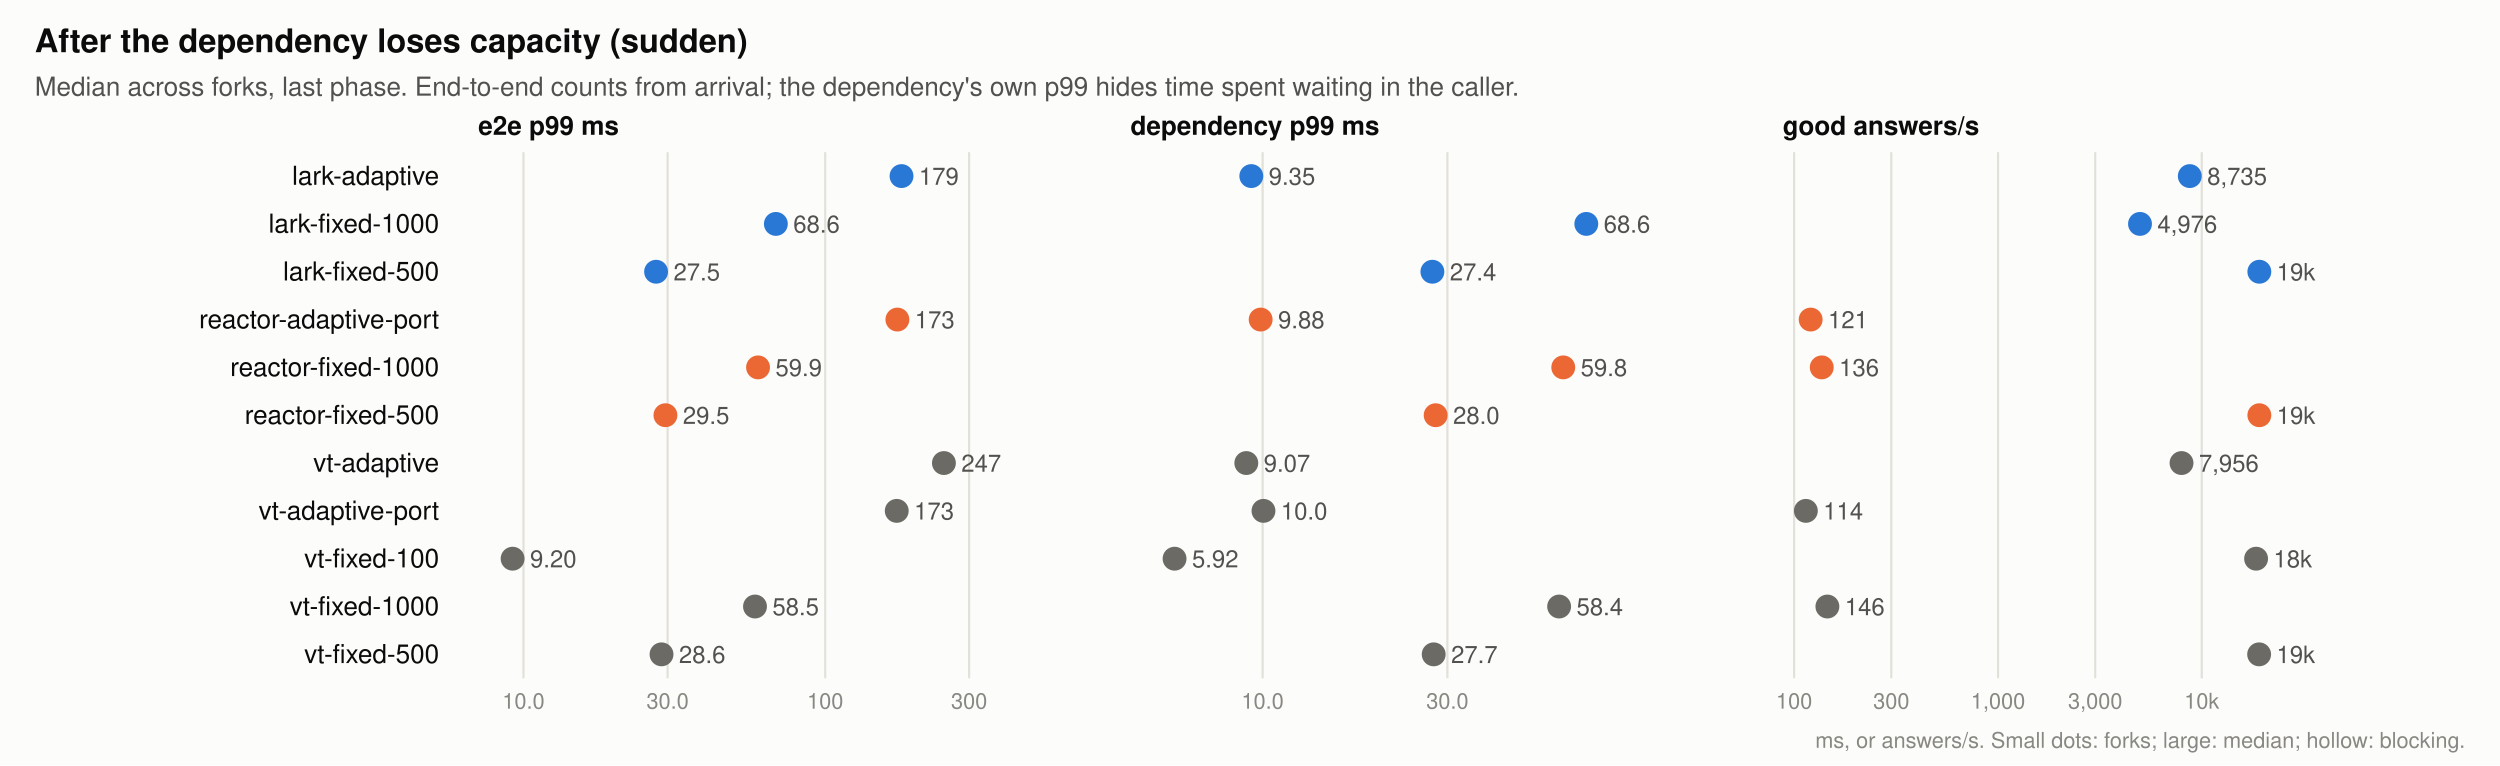
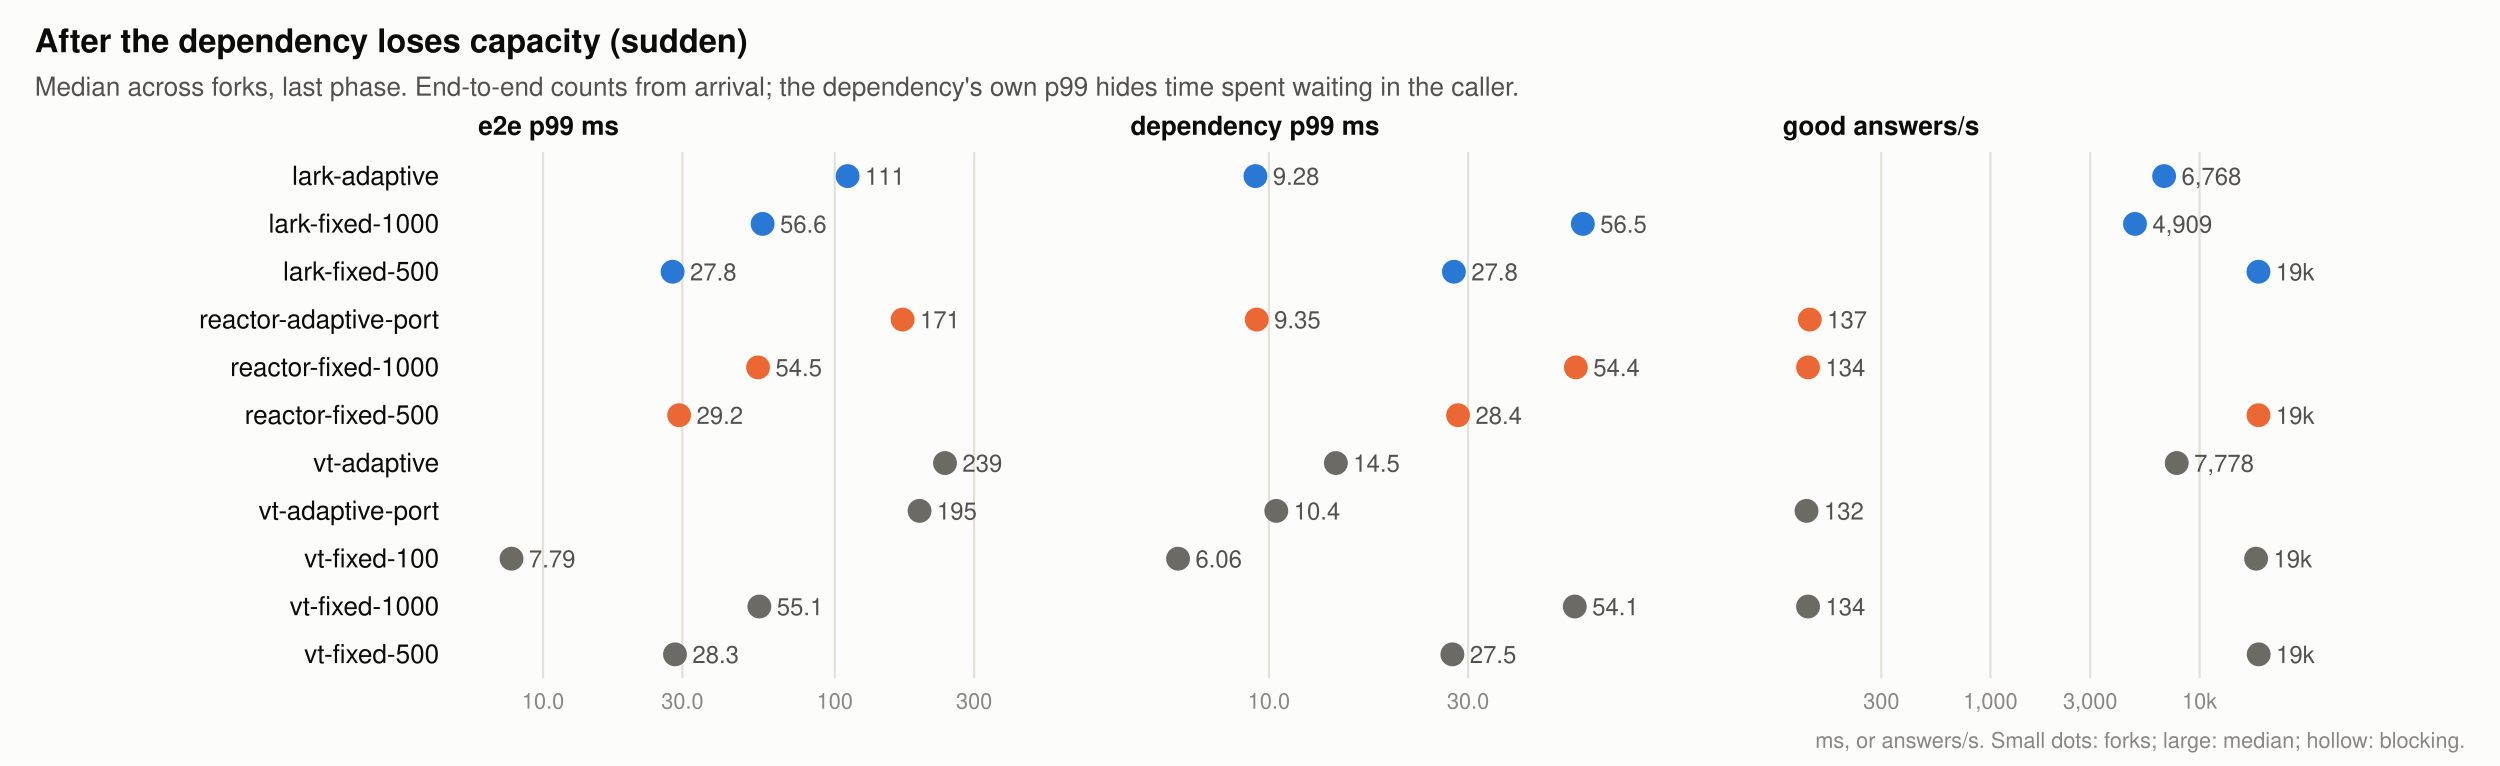
<svg xmlns="http://www.w3.org/2000/svg" viewBox="0 0 1150 352" width="1150" height="352" role="img" aria-label="After the dependency loses capacity (sudden)">
  <style>
text { font-family: -apple-system, BlinkMacSystemFont, "Segoe UI", Helvetica, Arial, sans-serif; }
.bg { fill: #fcfcfb; } .t1 { fill: #0b0b0b; } .t2 { fill: #52514e; } .mu { fill: #898781; }
.grid { stroke: #e1e0d9; stroke-width: 1; }
.jdk { fill: #6b6a65; stroke: #6b6a65; } .lark { fill: #2a78d6; stroke: #2a78d6; }
.reactor { fill: #eb6834; stroke: #eb6834; } .pekko { fill: #1baf7a; stroke: #1baf7a; }
.hollow { fill: #fcfcfb; stroke-width: 2; }
@media (prefers-color-scheme: dark) {
  .bg { fill: #1a1a19; } .t1 { fill: #f0efec; } .t2 { fill: #c3c2b7; } .grid { stroke: #2c2c2a; }
  .jdk { fill: #a8a79f; stroke: #a8a79f; } .lark { fill: #3987e5; stroke: #3987e5; }
  .reactor { fill: #d95926; stroke: #d95926; } .pekko { fill: #199e70; stroke: #199e70; }
  .hollow { fill: #1a1a19; }
}
</style>
  <rect class="bg" width="1150" height="352" />
  <text class="t1" x="16" y="24" font-size="15" font-weight="600">After the dependency loses capacity (sudden)</text>
  <text class="t2" x="16" y="44" font-size="12">Median across forks, last phase. End-to-end counts from arrival; the dependency's own p99 hides time spent waiting in the caller.</text>
  <text class="t1" x="220" y="62" font-size="12" font-weight="600">e2e p99 ms</text>
-   <line class="grid" x1="240.8" y1="70" x2="240.8" y2="312" />
-   <text class="mu" x="240.8" y="326" font-size="10" text-anchor="middle">10.0</text>
-   <line class="grid" x1="307.1" y1="70" x2="307.1" y2="312" />
-   <text class="mu" x="307.1" y="326" font-size="10" text-anchor="middle">30.0</text>
-   <line class="grid" x1="379.6" y1="70" x2="379.6" y2="312" />
-   <text class="mu" x="379.6" y="326" font-size="10" text-anchor="middle">100</text>
-   <line class="grid" x1="445.8" y1="70" x2="445.8" y2="312" />
-   <text class="mu" x="445.8" y="326" font-size="10" text-anchor="middle">300</text>
+   <line class="grid" x1="249.8" y1="70" x2="249.8" y2="312" />
+   <text class="mu" x="249.8" y="326" font-size="10" text-anchor="middle">10.0</text>
+   <line class="grid" x1="313.9" y1="70" x2="313.9" y2="312" />
+   <text class="mu" x="313.9" y="326" font-size="10" text-anchor="middle">30.0</text>
+   <line class="grid" x1="384.0" y1="70" x2="384.0" y2="312" />
+   <text class="mu" x="384.0" y="326" font-size="10" text-anchor="middle">100</text>
+   <line class="grid" x1="448.1" y1="70" x2="448.1" y2="312" />
+   <text class="mu" x="448.1" y="326" font-size="10" text-anchor="middle">300</text>
  <text class="t1" x="202" y="85.0" font-size="12" text-anchor="end">lark-adaptive</text>
-   <line class="lark" x1="414.7" y1="81.0" x2="414.7" y2="81.0" stroke-width="2" opacity="0.5" />
-   <circle class="lark" cx="414.7" cy="81.0" r="2" opacity="0.7" />
-   <circle class="lark" cx="414.7" cy="81.0" r="5" />
-   <text class="t2" x="422.7" y="85.0" font-size="11">179</text>
+   <line class="lark" x1="389.9" y1="81.0" x2="389.9" y2="81.0" stroke-width="2" opacity="0.5" />
+   <circle class="lark" cx="389.9" cy="81.0" r="2" opacity="0.7" />
+   <circle class="lark" cx="389.9" cy="81.0" r="5" />
+   <text class="t2" x="397.9" y="85.0" font-size="11">111</text>
  <text class="t1" x="202" y="107.0" font-size="12" text-anchor="end">lark-fixed-1000</text>
-   <line class="lark" x1="356.9" y1="103.0" x2="356.9" y2="103.0" stroke-width="2" opacity="0.5" />
-   <circle class="lark" cx="356.9" cy="103.0" r="2" opacity="0.7" />
-   <circle class="lark" cx="356.9" cy="103.0" r="5" />
-   <text class="t2" x="364.9" y="107.0" font-size="11">68.6</text>
+   <line class="lark" x1="350.8" y1="103.0" x2="350.8" y2="103.0" stroke-width="2" opacity="0.5" />
+   <circle class="lark" cx="350.8" cy="103.0" r="2" opacity="0.7" />
+   <circle class="lark" cx="350.8" cy="103.0" r="5" />
+   <text class="t2" x="358.8" y="107.0" font-size="11">56.6</text>
  <text class="t1" x="202" y="129.0" font-size="12" text-anchor="end">lark-fixed-500</text>
-   <line class="lark" x1="301.8" y1="125.0" x2="301.8" y2="125.0" stroke-width="2" opacity="0.5" />
-   <circle class="lark" cx="301.8" cy="125.0" r="2" opacity="0.7" />
-   <circle class="lark" cx="301.8" cy="125.0" r="5" />
-   <text class="t2" x="309.8" y="129.0" font-size="11">27.5</text>
+   <line class="lark" x1="309.4" y1="125.0" x2="309.4" y2="125.0" stroke-width="2" opacity="0.5" />
+   <circle class="lark" cx="309.4" cy="125.0" r="2" opacity="0.7" />
+   <circle class="lark" cx="309.4" cy="125.0" r="5" />
+   <text class="t2" x="317.4" y="129.0" font-size="11">27.8</text>
  <text class="t1" x="202" y="151.0" font-size="12" text-anchor="end">reactor-adaptive-port</text>
-   <line class="reactor" x1="412.8" y1="147.0" x2="412.8" y2="147.0" stroke-width="2" opacity="0.5" />
-   <circle class="reactor" cx="412.8" cy="147.0" r="2" opacity="0.7" />
-   <circle class="reactor" cx="412.8" cy="147.0" r="5" />
-   <text class="t2" x="420.8" y="151.0" font-size="11">173</text>
+   <line class="reactor" x1="415.2" y1="147.0" x2="415.2" y2="147.0" stroke-width="2" opacity="0.5" />
+   <circle class="reactor" cx="415.2" cy="147.0" r="2" opacity="0.7" />
+   <circle class="reactor" cx="415.2" cy="147.0" r="5" />
+   <text class="t2" x="423.2" y="151.0" font-size="11">171</text>
  <text class="t1" x="202" y="173.0" font-size="12" text-anchor="end">reactor-fixed-1000</text>
  <line class="reactor" x1="348.7" y1="169.0" x2="348.7" y2="169.0" stroke-width="2" opacity="0.5" />
  <circle class="reactor" cx="348.7" cy="169.0" r="2" opacity="0.7" />
  <circle class="reactor" cx="348.7" cy="169.0" r="5" />
-   <text class="t2" x="356.7" y="173.0" font-size="11">59.9</text>
+   <text class="t2" x="356.7" y="173.0" font-size="11">54.5</text>
  <text class="t1" x="202" y="195.0" font-size="12" text-anchor="end">reactor-fixed-500</text>
-   <line class="reactor" x1="306.1" y1="191.0" x2="306.1" y2="191.0" stroke-width="2" opacity="0.5" />
-   <circle class="reactor" cx="306.1" cy="191.0" r="2" opacity="0.7" />
-   <circle class="reactor" cx="306.1" cy="191.0" r="5" />
-   <text class="t2" x="314.1" y="195.0" font-size="11">29.5</text>
+   <line class="reactor" x1="312.4" y1="191.0" x2="312.4" y2="191.0" stroke-width="2" opacity="0.5" />
+   <circle class="reactor" cx="312.4" cy="191.0" r="2" opacity="0.7" />
+   <circle class="reactor" cx="312.4" cy="191.0" r="5" />
+   <text class="t2" x="320.4" y="195.0" font-size="11">29.2</text>
  <text class="t1" x="202" y="217.0" font-size="12" text-anchor="end">vt-adaptive</text>
-   <line class="jdk" x1="434.2" y1="213.0" x2="434.2" y2="213.0" stroke-width="2" opacity="0.5" />
-   <circle class="jdk" cx="434.2" cy="213.0" r="2" opacity="0.7" />
-   <circle class="jdk" cx="434.2" cy="213.0" r="5" />
-   <text class="t2" x="442.2" y="217.0" font-size="11">247</text>
+   <line class="jdk" x1="434.7" y1="213.0" x2="434.7" y2="213.0" stroke-width="2" opacity="0.5" />
+   <circle class="jdk" cx="434.7" cy="213.0" r="2" opacity="0.7" />
+   <circle class="jdk" cx="434.7" cy="213.0" r="5" />
+   <text class="t2" x="442.7" y="217.0" font-size="11">239</text>
  <text class="t1" x="202" y="239.0" font-size="12" text-anchor="end">vt-adaptive-port</text>
-   <line class="jdk" x1="412.5" y1="235.0" x2="412.5" y2="235.0" stroke-width="2" opacity="0.5" />
-   <circle class="jdk" cx="412.5" cy="235.0" r="2" opacity="0.7" />
-   <circle class="jdk" cx="412.5" cy="235.0" r="5" />
-   <text class="t2" x="420.5" y="239.0" font-size="11">173</text>
+   <line class="jdk" x1="423.0" y1="235.0" x2="423.0" y2="235.0" stroke-width="2" opacity="0.5" />
+   <circle class="jdk" cx="423.0" cy="235.0" r="2" opacity="0.7" />
+   <circle class="jdk" cx="423.0" cy="235.0" r="5" />
+   <text class="t2" x="431.0" y="239.0" font-size="11">195</text>
  <text class="t1" x="202" y="261.0" font-size="12" text-anchor="end">vt-fixed-100</text>
-   <line class="jdk" x1="235.8" y1="257.0" x2="235.8" y2="257.0" stroke-width="2" opacity="0.5" />
-   <circle class="jdk" cx="235.8" cy="257.0" r="2" opacity="0.7" />
-   <circle class="jdk" cx="235.8" cy="257.0" r="5" />
-   <text class="t2" x="243.8" y="261.0" font-size="11">9.20</text>
+   <line class="jdk" x1="235.3" y1="257.0" x2="235.3" y2="257.0" stroke-width="2" opacity="0.5" />
+   <circle class="jdk" cx="235.3" cy="257.0" r="2" opacity="0.7" />
+   <circle class="jdk" cx="235.3" cy="257.0" r="5" />
+   <text class="t2" x="243.3" y="261.0" font-size="11">7.79</text>
  <text class="t1" x="202" y="283.0" font-size="12" text-anchor="end">vt-fixed-1000</text>
-   <line class="jdk" x1="347.3" y1="279.0" x2="347.3" y2="279.0" stroke-width="2" opacity="0.5" />
-   <circle class="jdk" cx="347.3" cy="279.0" r="2" opacity="0.7" />
-   <circle class="jdk" cx="347.3" cy="279.0" r="5" />
-   <text class="t2" x="355.3" y="283.0" font-size="11">58.5</text>
+   <line class="jdk" x1="349.3" y1="279.0" x2="349.3" y2="279.0" stroke-width="2" opacity="0.5" />
+   <circle class="jdk" cx="349.3" cy="279.0" r="2" opacity="0.7" />
+   <circle class="jdk" cx="349.3" cy="279.0" r="5" />
+   <text class="t2" x="357.3" y="283.0" font-size="11">55.1</text>
  <text class="t1" x="202" y="305.0" font-size="12" text-anchor="end">vt-fixed-500</text>
-   <line class="jdk" x1="304.3" y1="301.0" x2="304.3" y2="301.0" stroke-width="2" opacity="0.5" />
-   <circle class="jdk" cx="304.3" cy="301.0" r="2" opacity="0.7" />
-   <circle class="jdk" cx="304.3" cy="301.0" r="5" />
-   <text class="t2" x="312.3" y="305.0" font-size="11">28.6</text>
+   <line class="jdk" x1="310.5" y1="301.0" x2="310.5" y2="301.0" stroke-width="2" opacity="0.5" />
+   <circle class="jdk" cx="310.5" cy="301.0" r="2" opacity="0.7" />
+   <circle class="jdk" cx="310.5" cy="301.0" r="5" />
+   <text class="t2" x="318.5" y="305.0" font-size="11">28.3</text>
  <text class="t1" x="520" y="62" font-size="12" font-weight="600">dependency p99 ms</text>
-   <line class="grid" x1="580.8" y1="70" x2="580.8" y2="312" />
-   <text class="mu" x="580.8" y="326" font-size="10" text-anchor="middle">10.0</text>
-   <line class="grid" x1="665.8" y1="70" x2="665.8" y2="312" />
-   <text class="mu" x="665.8" y="326" font-size="10" text-anchor="middle">30.0</text>
-   <line class="lark" x1="575.6" y1="81.0" x2="575.6" y2="81.0" stroke-width="2" opacity="0.5" />
-   <circle class="lark" cx="575.6" cy="81.0" r="2" opacity="0.7" />
-   <circle class="lark" cx="575.6" cy="81.0" r="5" />
-   <text class="t2" x="583.6" y="85.0" font-size="11">9.35</text>
-   <line class="lark" x1="729.7" y1="103.0" x2="729.7" y2="103.0" stroke-width="2" opacity="0.5" />
-   <circle class="lark" cx="729.7" cy="103.0" r="2" opacity="0.7" />
-   <circle class="lark" cx="729.7" cy="103.0" r="5" />
-   <text class="t2" x="737.7" y="107.0" font-size="11">68.6</text>
-   <line class="lark" x1="658.9" y1="125.0" x2="658.9" y2="125.0" stroke-width="2" opacity="0.5" />
-   <circle class="lark" cx="658.9" cy="125.0" r="2" opacity="0.7" />
-   <circle class="lark" cx="658.9" cy="125.0" r="5" />
-   <text class="t2" x="666.9" y="129.0" font-size="11">27.4</text>
-   <line class="reactor" x1="579.9" y1="147.0" x2="579.9" y2="147.0" stroke-width="2" opacity="0.5" />
-   <circle class="reactor" cx="579.9" cy="147.0" r="2" opacity="0.7" />
-   <circle class="reactor" cx="579.9" cy="147.0" r="5" />
-   <text class="t2" x="587.9" y="151.0" font-size="11">9.88</text>
-   <line class="reactor" x1="719.1" y1="169.0" x2="719.1" y2="169.0" stroke-width="2" opacity="0.5" />
-   <circle class="reactor" cx="719.1" cy="169.0" r="2" opacity="0.7" />
-   <circle class="reactor" cx="719.1" cy="169.0" r="5" />
-   <text class="t2" x="727.1" y="173.0" font-size="11">59.8</text>
-   <line class="reactor" x1="660.4" y1="191.0" x2="660.4" y2="191.0" stroke-width="2" opacity="0.5" />
-   <circle class="reactor" cx="660.4" cy="191.0" r="2" opacity="0.7" />
-   <circle class="reactor" cx="660.4" cy="191.0" r="5" />
-   <text class="t2" x="668.4" y="195.0" font-size="11">28.0</text>
-   <line class="jdk" x1="573.3" y1="213.0" x2="573.3" y2="213.0" stroke-width="2" opacity="0.5" />
-   <circle class="jdk" cx="573.3" cy="213.0" r="2" opacity="0.7" />
-   <circle class="jdk" cx="573.3" cy="213.0" r="5" />
-   <text class="t2" x="581.3" y="217.0" font-size="11">9.07</text>
-   <line class="jdk" x1="581.2" y1="235.0" x2="581.2" y2="235.0" stroke-width="2" opacity="0.5" />
-   <circle class="jdk" cx="581.2" cy="235.0" r="2" opacity="0.7" />
-   <circle class="jdk" cx="581.2" cy="235.0" r="5" />
-   <text class="t2" x="589.2" y="239.0" font-size="11">10.0</text>
-   <line class="jdk" x1="540.3" y1="257.0" x2="540.3" y2="257.0" stroke-width="2" opacity="0.5" />
-   <circle class="jdk" cx="540.3" cy="257.0" r="2" opacity="0.7" />
-   <circle class="jdk" cx="540.3" cy="257.0" r="5" />
-   <text class="t2" x="548.3" y="261.0" font-size="11">5.92</text>
-   <line class="jdk" x1="717.2" y1="279.0" x2="717.2" y2="279.0" stroke-width="2" opacity="0.5" />
-   <circle class="jdk" cx="717.2" cy="279.0" r="2" opacity="0.7" />
-   <circle class="jdk" cx="717.2" cy="279.0" r="5" />
-   <text class="t2" x="725.2" y="283.0" font-size="11">58.4</text>
-   <line class="jdk" x1="659.5" y1="301.0" x2="659.5" y2="301.0" stroke-width="2" opacity="0.5" />
-   <circle class="jdk" cx="659.5" cy="301.0" r="2" opacity="0.7" />
-   <circle class="jdk" cx="659.5" cy="301.0" r="5" />
-   <text class="t2" x="667.5" y="305.0" font-size="11">27.7</text>
+   <line class="grid" x1="583.7" y1="70" x2="583.7" y2="312" />
+   <text class="mu" x="583.7" y="326" font-size="10" text-anchor="middle">10.0</text>
+   <line class="grid" x1="675.3" y1="70" x2="675.3" y2="312" />
+   <text class="mu" x="675.3" y="326" font-size="10" text-anchor="middle">30.0</text>
+   <line class="lark" x1="577.5" y1="81.0" x2="577.5" y2="81.0" stroke-width="2" opacity="0.5" />
+   <circle class="lark" cx="577.5" cy="81.0" r="2" opacity="0.7" />
+   <circle class="lark" cx="577.5" cy="81.0" r="5" />
+   <text class="t2" x="585.5" y="85.0" font-size="11">9.28</text>
+   <line class="lark" x1="728.1" y1="103.0" x2="728.1" y2="103.0" stroke-width="2" opacity="0.5" />
+   <circle class="lark" cx="728.1" cy="103.0" r="2" opacity="0.7" />
+   <circle class="lark" cx="728.1" cy="103.0" r="5" />
+   <text class="t2" x="736.1" y="107.0" font-size="11">56.5</text>
+   <line class="lark" x1="668.8" y1="125.0" x2="668.8" y2="125.0" stroke-width="2" opacity="0.5" />
+   <circle class="lark" cx="668.8" cy="125.0" r="2" opacity="0.7" />
+   <circle class="lark" cx="668.8" cy="125.0" r="5" />
+   <text class="t2" x="676.8" y="129.0" font-size="11">27.8</text>
+   <line class="reactor" x1="578.1" y1="147.0" x2="578.1" y2="147.0" stroke-width="2" opacity="0.5" />
+   <circle class="reactor" cx="578.1" cy="147.0" r="2" opacity="0.7" />
+   <circle class="reactor" cx="578.1" cy="147.0" r="5" />
+   <text class="t2" x="586.1" y="151.0" font-size="11">9.35</text>
+   <line class="reactor" x1="724.9" y1="169.0" x2="724.9" y2="169.0" stroke-width="2" opacity="0.5" />
+   <circle class="reactor" cx="724.9" cy="169.0" r="2" opacity="0.7" />
+   <circle class="reactor" cx="724.9" cy="169.0" r="5" />
+   <text class="t2" x="732.9" y="173.0" font-size="11">54.4</text>
+   <line class="reactor" x1="670.7" y1="191.0" x2="670.7" y2="191.0" stroke-width="2" opacity="0.5" />
+   <circle class="reactor" cx="670.7" cy="191.0" r="2" opacity="0.7" />
+   <circle class="reactor" cx="670.7" cy="191.0" r="5" />
+   <text class="t2" x="678.7" y="195.0" font-size="11">28.4</text>
+   <line class="jdk" x1="614.5" y1="213.0" x2="614.5" y2="213.0" stroke-width="2" opacity="0.5" />
+   <circle class="jdk" cx="614.5" cy="213.0" r="2" opacity="0.7" />
+   <circle class="jdk" cx="614.5" cy="213.0" r="5" />
+   <text class="t2" x="622.5" y="217.0" font-size="11">14.5</text>
+   <line class="jdk" x1="587.1" y1="235.0" x2="587.1" y2="235.0" stroke-width="2" opacity="0.5" />
+   <circle class="jdk" cx="587.1" cy="235.0" r="2" opacity="0.7" />
+   <circle class="jdk" cx="587.1" cy="235.0" r="5" />
+   <text class="t2" x="595.1" y="239.0" font-size="11">10.4</text>
+   <line class="jdk" x1="541.9" y1="257.0" x2="541.9" y2="257.0" stroke-width="2" opacity="0.5" />
+   <circle class="jdk" cx="541.9" cy="257.0" r="2" opacity="0.7" />
+   <circle class="jdk" cx="541.9" cy="257.0" r="5" />
+   <text class="t2" x="549.9" y="261.0" font-size="11">6.06</text>
+   <line class="jdk" x1="724.4" y1="279.0" x2="724.4" y2="279.0" stroke-width="2" opacity="0.5" />
+   <circle class="jdk" cx="724.4" cy="279.0" r="2" opacity="0.7" />
+   <circle class="jdk" cx="724.4" cy="279.0" r="5" />
+   <text class="t2" x="732.4" y="283.0" font-size="11">54.1</text>
+   <line class="jdk" x1="668.1" y1="301.0" x2="668.1" y2="301.0" stroke-width="2" opacity="0.5" />
+   <circle class="jdk" cx="668.1" cy="301.0" r="2" opacity="0.7" />
+   <circle class="jdk" cx="668.1" cy="301.0" r="5" />
+   <text class="t2" x="676.1" y="305.0" font-size="11">27.5</text>
  <text class="t1" x="820" y="62" font-size="12" font-weight="600">good answers/s</text>
-   <line class="grid" x1="825.3" y1="70" x2="825.3" y2="312" />
-   <text class="mu" x="825.3" y="326" font-size="10" text-anchor="middle">100</text>
-   <line class="grid" x1="870.0" y1="70" x2="870.0" y2="312" />
-   <text class="mu" x="870.0" y="326" font-size="10" text-anchor="middle">300</text>
-   <line class="grid" x1="919.1" y1="70" x2="919.1" y2="312" />
-   <text class="mu" x="919.1" y="326" font-size="10" text-anchor="middle">1,000</text>
-   <line class="grid" x1="963.8" y1="70" x2="963.8" y2="312" />
-   <text class="mu" x="963.8" y="326" font-size="10" text-anchor="middle">3,000</text>
-   <line class="grid" x1="1012.8" y1="70" x2="1012.8" y2="312" />
-   <text class="mu" x="1012.8" y="326" font-size="10" text-anchor="middle">10k</text>
-   <line class="lark" x1="1007.3" y1="81.0" x2="1007.3" y2="81.0" stroke-width="2" opacity="0.5" />
-   <circle class="lark" cx="1007.3" cy="81.0" r="2" opacity="0.7" />
-   <circle class="lark" cx="1007.3" cy="81.0" r="5" />
-   <text class="t2" x="1015.3" y="85.0" font-size="11">8,735</text>
-   <line class="lark" x1="984.4" y1="103.0" x2="984.4" y2="103.0" stroke-width="2" opacity="0.5" />
-   <circle class="lark" cx="984.4" cy="103.0" r="2" opacity="0.7" />
-   <circle class="lark" cx="984.4" cy="103.0" r="5" />
-   <text class="t2" x="992.4" y="107.0" font-size="11">4,976</text>
-   <line class="lark" x1="1039.3" y1="125.0" x2="1039.3" y2="125.0" stroke-width="2" opacity="0.5" />
-   <circle class="lark" cx="1039.3" cy="125.0" r="2" opacity="0.7" />
-   <circle class="lark" cx="1039.3" cy="125.0" r="5" />
-   <text class="t2" x="1047.3" y="129.0" font-size="11">19k</text>
-   <line class="reactor" x1="832.9" y1="147.0" x2="832.9" y2="147.0" stroke-width="2" opacity="0.5" />
-   <circle class="reactor" cx="832.9" cy="147.0" r="2" opacity="0.7" />
-   <circle class="reactor" cx="832.9" cy="147.0" r="5" />
-   <text class="t2" x="840.9" y="151.0" font-size="11">121</text>
-   <line class="reactor" x1="838.0" y1="169.0" x2="838.0" y2="169.0" stroke-width="2" opacity="0.5" />
-   <circle class="reactor" cx="838.0" cy="169.0" r="2" opacity="0.7" />
-   <circle class="reactor" cx="838.0" cy="169.0" r="5" />
-   <text class="t2" x="846.0" y="173.0" font-size="11">136</text>
-   <line class="reactor" x1="1039.3" y1="191.0" x2="1039.3" y2="191.0" stroke-width="2" opacity="0.5" />
-   <circle class="reactor" cx="1039.3" cy="191.0" r="2" opacity="0.7" />
-   <circle class="reactor" cx="1039.3" cy="191.0" r="5" />
-   <text class="t2" x="1047.3" y="195.0" font-size="11">19k</text>
-   <line class="jdk" x1="1003.5" y1="213.0" x2="1003.5" y2="213.0" stroke-width="2" opacity="0.5" />
-   <circle class="jdk" cx="1003.5" cy="213.0" r="2" opacity="0.7" />
-   <circle class="jdk" cx="1003.5" cy="213.0" r="5" />
-   <text class="t2" x="1011.5" y="217.0" font-size="11">7,956</text>
-   <line class="jdk" x1="830.7" y1="235.0" x2="830.7" y2="235.0" stroke-width="2" opacity="0.5" />
-   <circle class="jdk" cx="830.7" cy="235.0" r="2" opacity="0.7" />
-   <circle class="jdk" cx="830.7" cy="235.0" r="5" />
-   <text class="t2" x="838.7" y="239.0" font-size="11">114</text>
+   <line class="grid" x1="865.4" y1="70" x2="865.4" y2="312" />
+   <text class="mu" x="865.4" y="326" font-size="10" text-anchor="middle">300</text>
+   <line class="grid" x1="915.6" y1="70" x2="915.6" y2="312" />
+   <text class="mu" x="915.6" y="326" font-size="10" text-anchor="middle">1,000</text>
+   <line class="grid" x1="961.5" y1="70" x2="961.5" y2="312" />
+   <text class="mu" x="961.5" y="326" font-size="10" text-anchor="middle">3,000</text>
+   <line class="grid" x1="1011.8" y1="70" x2="1011.8" y2="312" />
+   <text class="mu" x="1011.8" y="326" font-size="10" text-anchor="middle">10k</text>
+   <line class="lark" x1="995.5" y1="81.0" x2="995.5" y2="81.0" stroke-width="2" opacity="0.5" />
+   <circle class="lark" cx="995.5" cy="81.0" r="2" opacity="0.7" />
+   <circle class="lark" cx="995.5" cy="81.0" r="5" />
+   <text class="t2" x="1003.5" y="85.0" font-size="11">6,768</text>
+   <line class="lark" x1="982.1" y1="103.0" x2="982.1" y2="103.0" stroke-width="2" opacity="0.5" />
+   <circle class="lark" cx="982.1" cy="103.0" r="2" opacity="0.7" />
+   <circle class="lark" cx="982.1" cy="103.0" r="5" />
+   <text class="t2" x="990.1" y="107.0" font-size="11">4,909</text>
+   <line class="lark" x1="1038.9" y1="125.0" x2="1038.9" y2="125.0" stroke-width="2" opacity="0.5" />
+   <circle class="lark" cx="1038.9" cy="125.0" r="2" opacity="0.7" />
+   <circle class="lark" cx="1038.9" cy="125.0" r="5" />
+   <text class="t2" x="1046.9" y="129.0" font-size="11">19k</text>
+   <line class="reactor" x1="832.5" y1="147.0" x2="832.5" y2="147.0" stroke-width="2" opacity="0.5" />
+   <circle class="reactor" cx="832.5" cy="147.0" r="2" opacity="0.7" />
+   <circle class="reactor" cx="832.5" cy="147.0" r="5" />
+   <text class="t2" x="840.5" y="151.0" font-size="11">137</text>
+   <line class="reactor" x1="831.7" y1="169.0" x2="831.7" y2="169.0" stroke-width="2" opacity="0.5" />
+   <circle class="reactor" cx="831.7" cy="169.0" r="2" opacity="0.7" />
+   <circle class="reactor" cx="831.7" cy="169.0" r="5" />
+   <text class="t2" x="839.7" y="173.0" font-size="11">134</text>
+   <line class="reactor" x1="1038.9" y1="191.0" x2="1038.9" y2="191.0" stroke-width="2" opacity="0.5" />
+   <circle class="reactor" cx="1038.9" cy="191.0" r="2" opacity="0.7" />
+   <circle class="reactor" cx="1038.9" cy="191.0" r="5" />
+   <text class="t2" x="1046.9" y="195.0" font-size="11">19k</text>
+   <line class="jdk" x1="1001.3" y1="213.0" x2="1001.3" y2="213.0" stroke-width="2" opacity="0.5" />
+   <circle class="jdk" cx="1001.3" cy="213.0" r="2" opacity="0.7" />
+   <circle class="jdk" cx="1001.3" cy="213.0" r="5" />
+   <text class="t2" x="1009.3" y="217.0" font-size="11">7,778</text>
+   <line class="jdk" x1="831.0" y1="235.0" x2="831.0" y2="235.0" stroke-width="2" opacity="0.5" />
+   <circle class="jdk" cx="831.0" cy="235.0" r="2" opacity="0.7" />
+   <circle class="jdk" cx="831.0" cy="235.0" r="5" />
+   <text class="t2" x="839.0" y="239.0" font-size="11">132</text>
  <line class="jdk" x1="1037.8" y1="257.0" x2="1037.8" y2="257.0" stroke-width="2" opacity="0.5" />
  <circle class="jdk" cx="1037.8" cy="257.0" r="2" opacity="0.7" />
  <circle class="jdk" cx="1037.8" cy="257.0" r="5" />
-   <text class="t2" x="1045.8" y="261.0" font-size="11">18k</text>
-   <line class="jdk" x1="840.6" y1="279.0" x2="840.6" y2="279.0" stroke-width="2" opacity="0.5" />
-   <circle class="jdk" cx="840.6" cy="279.0" r="2" opacity="0.7" />
-   <circle class="jdk" cx="840.6" cy="279.0" r="5" />
-   <text class="t2" x="848.6" y="283.0" font-size="11">146</text>
-   <line class="jdk" x1="1039.2" y1="301.0" x2="1039.2" y2="301.0" stroke-width="2" opacity="0.5" />
-   <circle class="jdk" cx="1039.2" cy="301.0" r="2" opacity="0.7" />
-   <circle class="jdk" cx="1039.2" cy="301.0" r="5" />
-   <text class="t2" x="1047.2" y="305.0" font-size="11">19k</text>
+   <text class="t2" x="1045.8" y="261.0" font-size="11">19k</text>
+   <line class="jdk" x1="831.7" y1="279.0" x2="831.7" y2="279.0" stroke-width="2" opacity="0.5" />
+   <circle class="jdk" cx="831.7" cy="279.0" r="2" opacity="0.7" />
+   <circle class="jdk" cx="831.7" cy="279.0" r="5" />
+   <text class="t2" x="839.7" y="283.0" font-size="11">134</text>
+   <line class="jdk" x1="1039.0" y1="301.0" x2="1039.0" y2="301.0" stroke-width="2" opacity="0.5" />
+   <circle class="jdk" cx="1039.0" cy="301.0" r="2" opacity="0.7" />
+   <circle class="jdk" cx="1039.0" cy="301.0" r="5" />
+   <text class="t2" x="1047.0" y="305.0" font-size="11">19k</text>
  <text class="mu" x="1134" y="344" font-size="10" text-anchor="end">ms, or answers/s. Small dots: forks; large: median; hollow: blocking.</text>
</svg>
